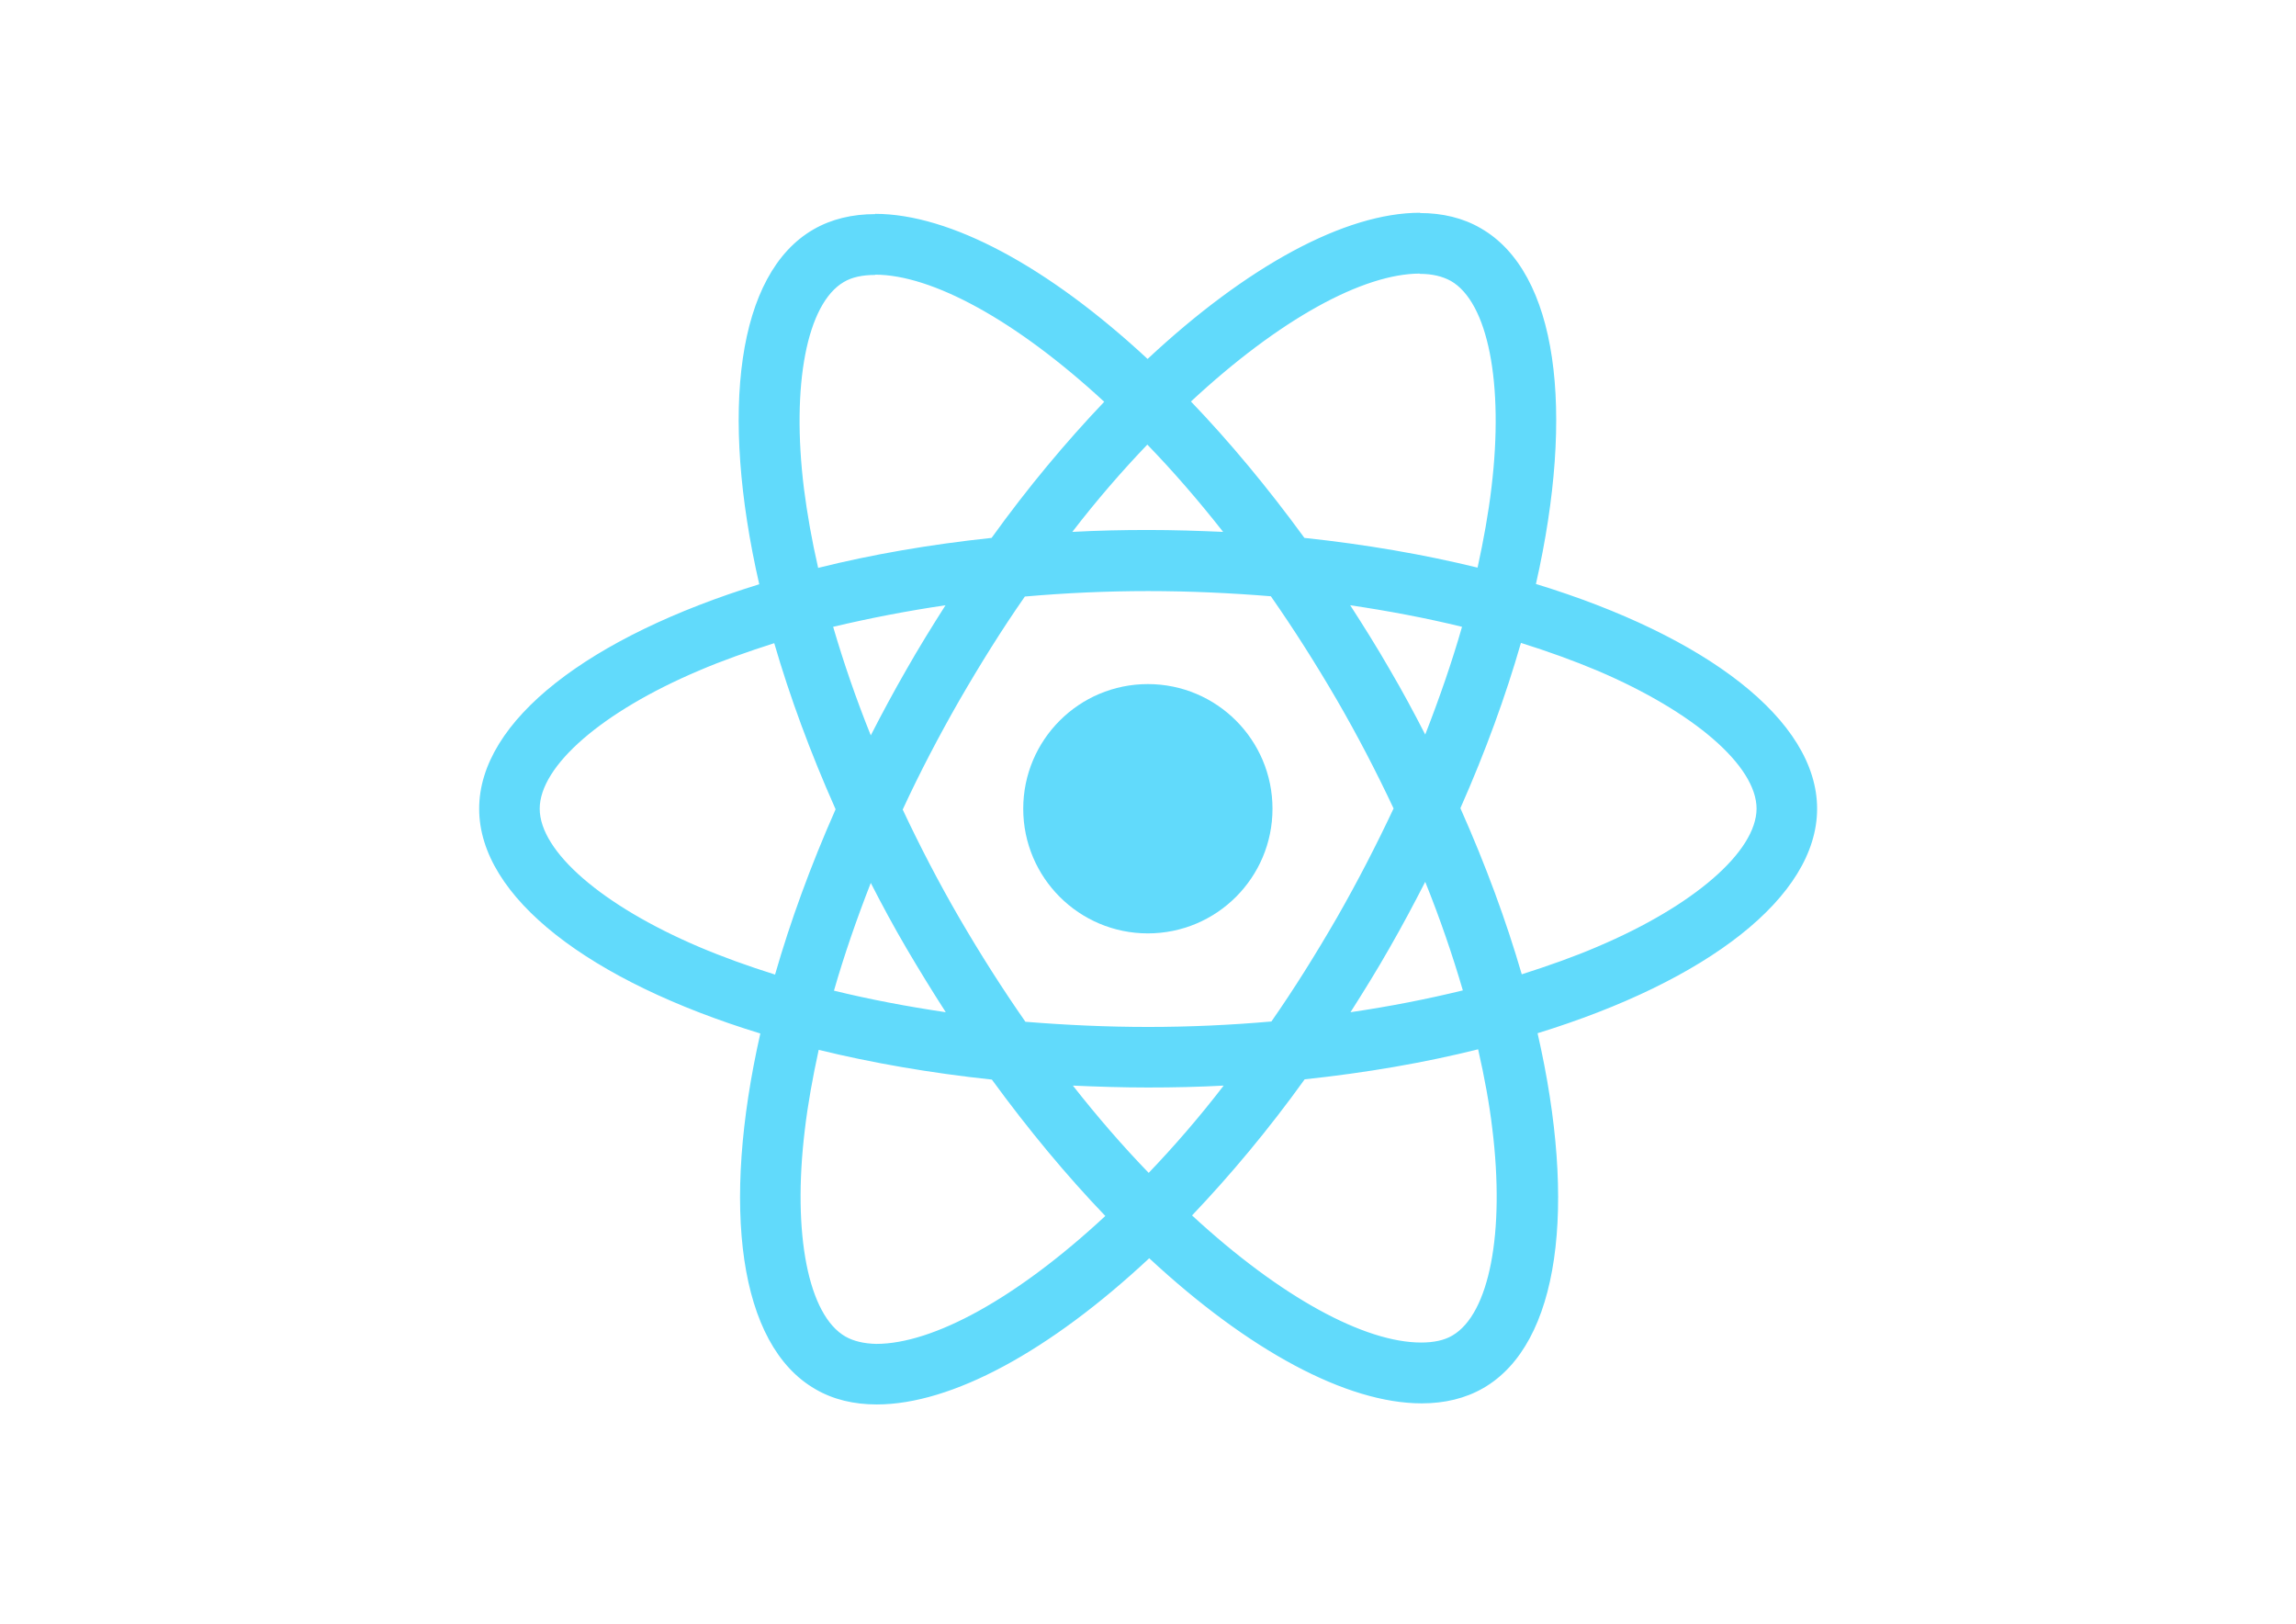
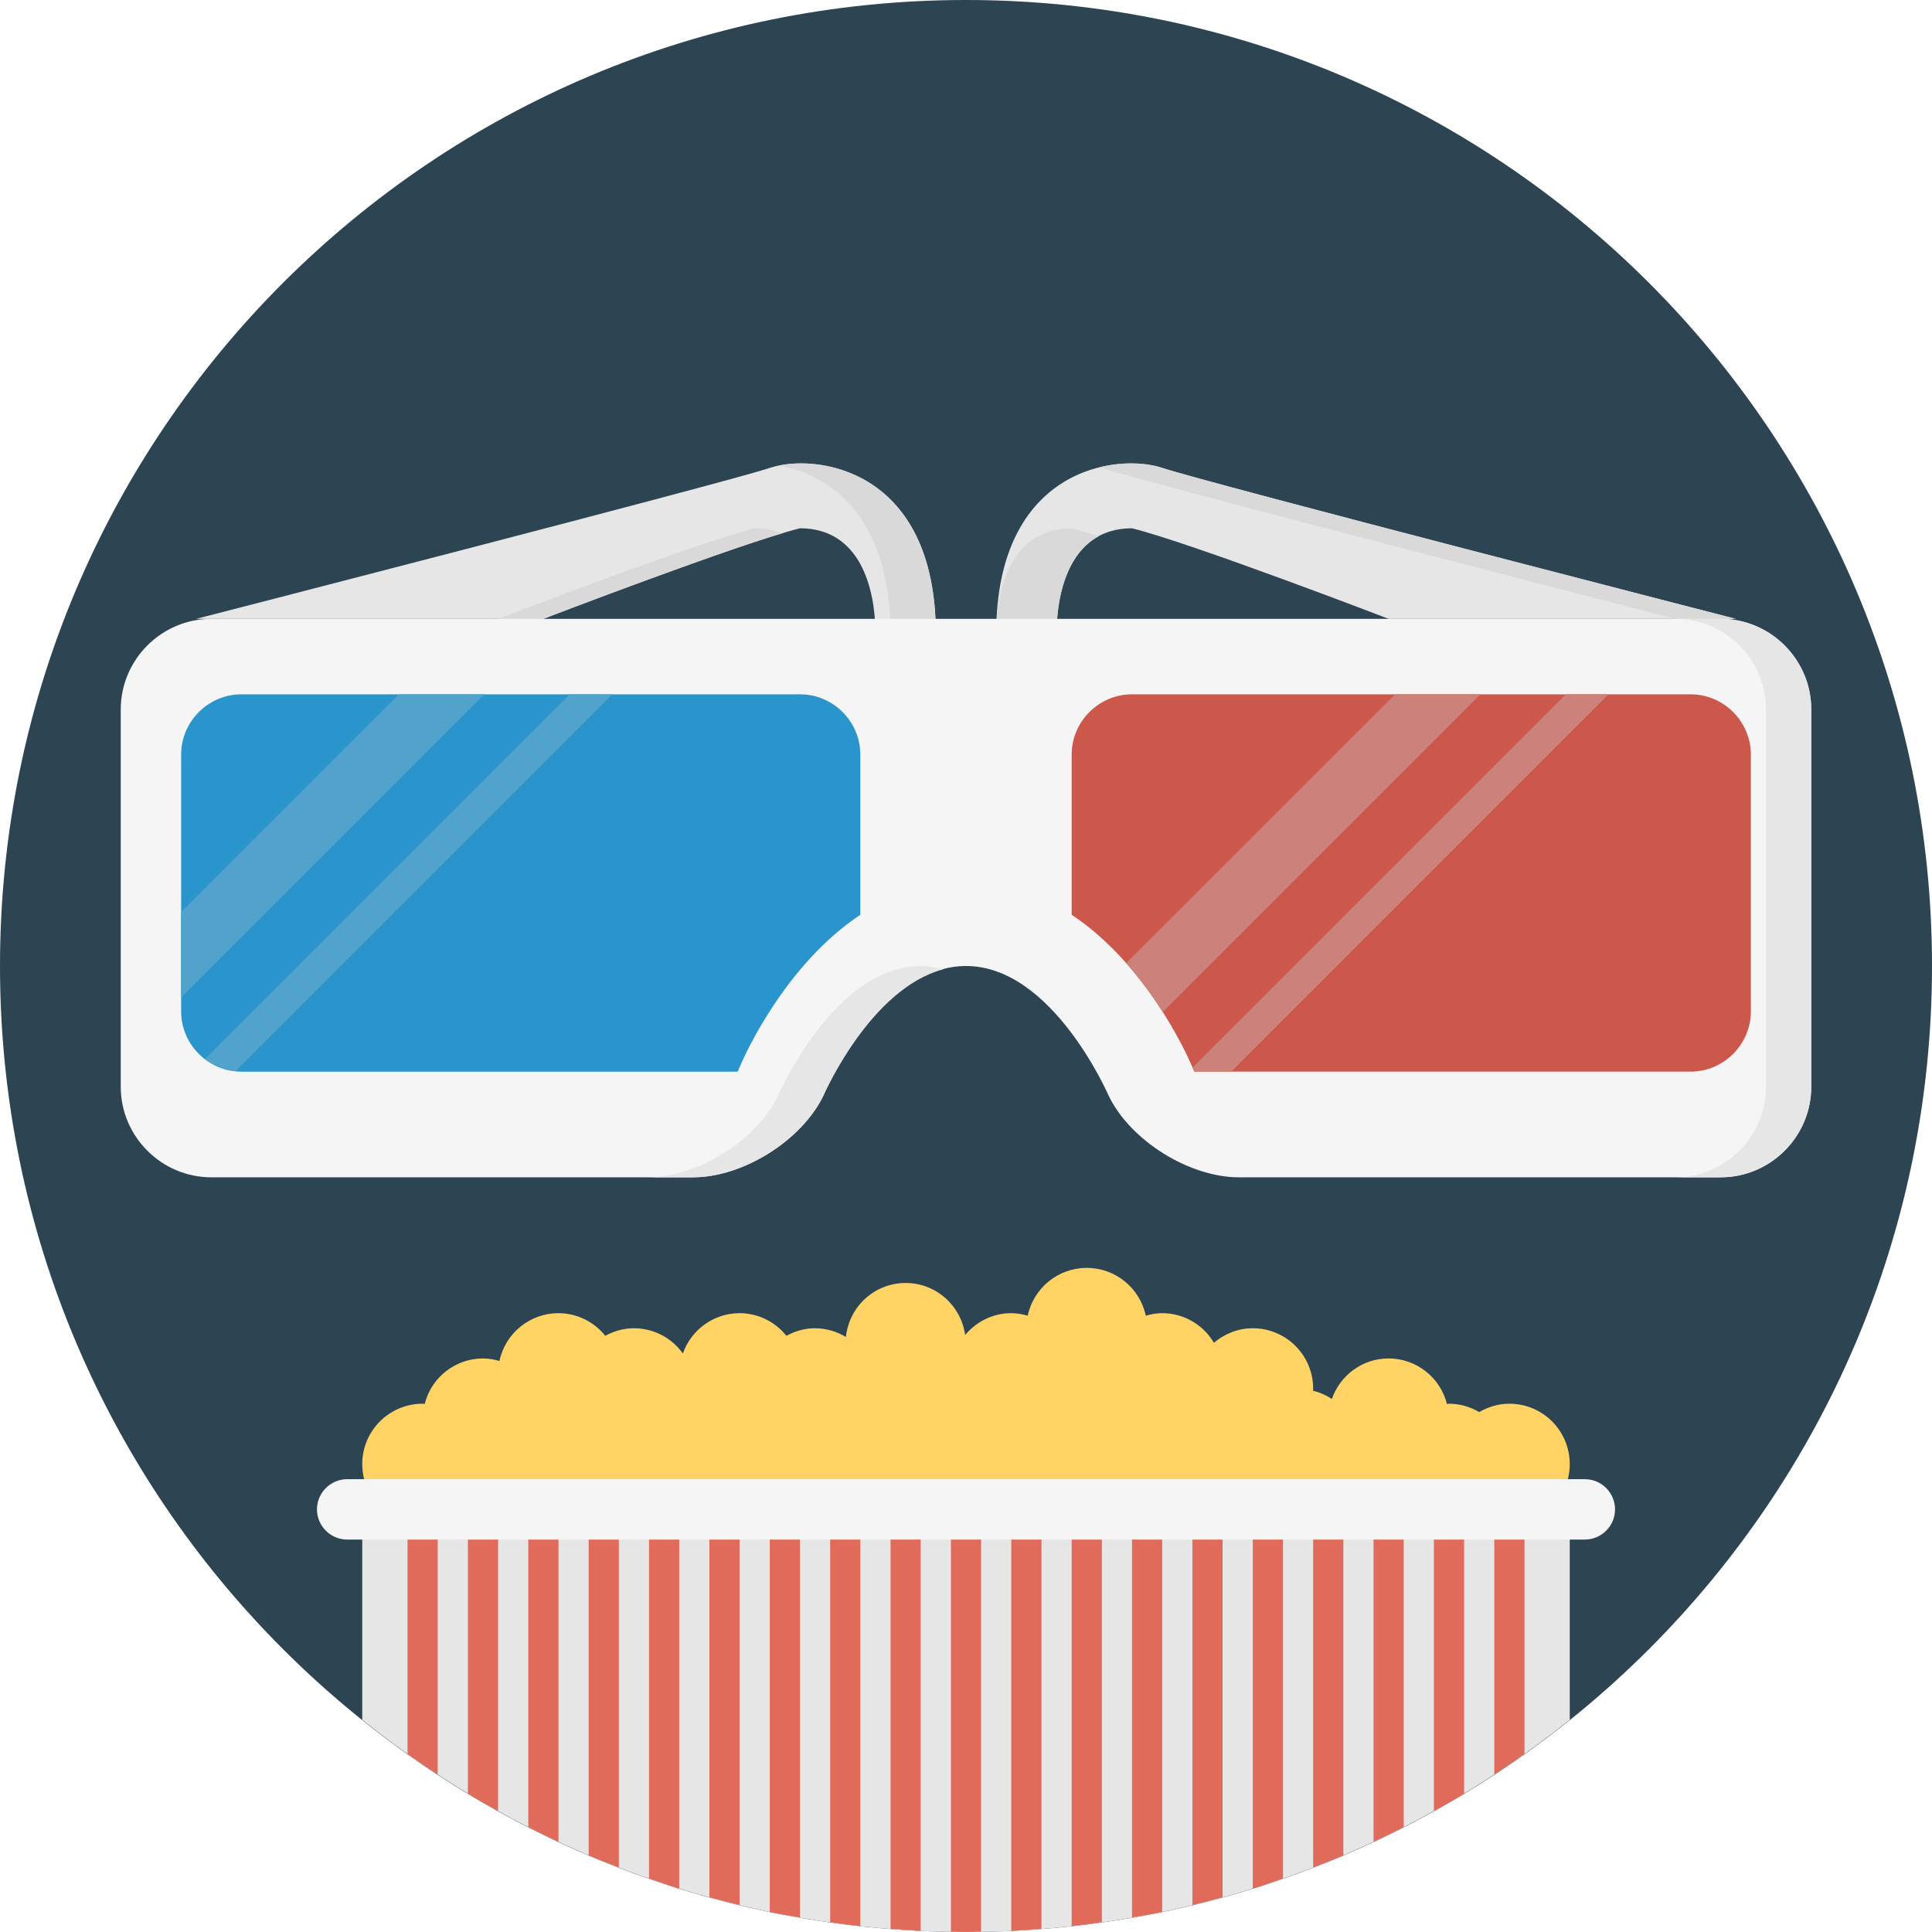
- <svg xmlns="http://www.w3.org/2000/svg" viewBox="0 0 841.9 595.3">
-   <g fill="#61DAFB">
-     <path d="M666.3 296.5c0-32.5-40.7-63.3-103.1-82.4 14.4-63.6 8-114.2-20.2-130.4-6.5-3.8-14.1-5.6-22.4-5.6v22.3c4.6 0 8.3.9 11.4 2.6 13.6 7.8 19.5 37.5 14.9 75.7-1.1 9.4-2.9 19.3-5.1 29.4-19.6-4.8-41-8.5-63.5-10.9-13.5-18.5-27.5-35.3-41.6-50 32.6-30.3 63.2-46.9 84-46.9V78c-27.5 0-63.5 19.6-99.9 53.6-36.4-33.8-72.4-53.2-99.9-53.2v22.3c20.7 0 51.4 16.5 84 46.6-14 14.7-28 31.4-41.3 49.9-22.6 2.4-44 6.1-63.6 11-2.3-10-4-19.7-5.2-29-4.7-38.2 1.1-67.9 14.6-75.8 3-1.8 6.9-2.6 11.5-2.6V78.5c-8.4 0-16 1.8-22.6 5.6-28.1 16.2-34.4 66.7-19.9 130.1-62.2 19.2-102.7 49.9-102.7 82.3 0 32.5 40.7 63.3 103.1 82.4-14.4 63.6-8 114.2 20.2 130.4 6.5 3.8 14.1 5.6 22.5 5.6 27.5 0 63.5-19.6 99.9-53.6 36.4 33.8 72.4 53.2 99.9 53.2 8.4 0 16-1.8 22.6-5.6 28.1-16.2 34.4-66.7 19.9-130.1 62-19.1 102.5-49.9 102.5-82.3zm-130.2-66.7c-3.7 12.9-8.3 26.2-13.5 39.5-4.1-8-8.4-16-13.1-24-4.6-8-9.5-15.8-14.4-23.4 14.2 2.1 27.9 4.7 41 7.9zm-45.8 106.5c-7.8 13.5-15.8 26.3-24.1 38.2-14.9 1.3-30 2-45.2 2-15.1 0-30.2-.7-45-1.9-8.3-11.9-16.4-24.6-24.2-38-7.6-13.1-14.5-26.4-20.8-39.8 6.2-13.4 13.2-26.8 20.7-39.9 7.8-13.5 15.8-26.3 24.1-38.2 14.9-1.3 30-2 45.2-2 15.1 0 30.2.7 45 1.9 8.3 11.9 16.4 24.6 24.2 38 7.6 13.1 14.5 26.4 20.8 39.8-6.3 13.4-13.2 26.8-20.7 39.9zm32.3-13c5.4 13.4 10 26.8 13.8 39.8-13.1 3.2-26.9 5.9-41.2 8 4.9-7.7 9.8-15.6 14.4-23.7 4.6-8 8.9-16.1 13-24.1zM421.2 430c-9.3-9.6-18.6-20.3-27.8-32 9 .4 18.2.7 27.5.7 9.4 0 18.7-.2 27.8-.7-9 11.7-18.3 22.4-27.5 32zm-74.4-58.9c-14.2-2.1-27.9-4.7-41-7.9 3.7-12.9 8.3-26.2 13.5-39.5 4.1 8 8.4 16 13.1 24 4.7 8 9.5 15.8 14.4 23.4zM420.7 163c9.3 9.6 18.6 20.3 27.8 32-9-.4-18.2-.7-27.5-.7-9.4 0-18.7.2-27.8.7 9-11.7 18.3-22.4 27.5-32zm-74 58.9c-4.9 7.7-9.8 15.6-14.4 23.7-4.6 8-8.9 16-13 24-5.4-13.4-10-26.8-13.8-39.8 13.1-3.1 26.9-5.8 41.2-7.9zm-90.5 125.2c-35.4-15.1-58.3-34.9-58.3-50.6 0-15.7 22.9-35.6 58.3-50.6 8.6-3.7 18-7 27.7-10.1 5.7 19.6 13.2 40 22.5 60.9-9.2 20.8-16.6 41.1-22.2 60.6-9.9-3.1-19.3-6.5-28-10.2zM310 490c-13.6-7.8-19.5-37.5-14.9-75.7 1.1-9.4 2.9-19.3 5.1-29.4 19.6 4.8 41 8.5 63.5 10.9 13.5 18.5 27.5 35.3 41.6 50-32.6 30.3-63.2 46.9-84 46.9-4.5-.1-8.3-1-11.3-2.7zm237.2-76.2c4.7 38.2-1.1 67.9-14.6 75.8-3 1.8-6.9 2.6-11.5 2.6-20.7 0-51.4-16.5-84-46.6 14-14.7 28-31.4 41.3-49.9 22.6-2.4 44-6.1 63.6-11 2.3 10.1 4.1 19.8 5.2 29.1zm38.5-66.7c-8.6 3.7-18 7-27.7 10.1-5.7-19.6-13.2-40-22.5-60.9 9.2-20.8 16.6-41.1 22.2-60.6 9.9 3.1 19.3 6.5 28.1 10.2 35.4 15.1 58.3 34.9 58.3 50.6-.1 15.7-23 35.6-58.4 50.6zM320.8 78.4z" />
-     <circle cx="420.9" cy="296.5" r="45.7" />
-     <path d="M520.5 78.1z" />
-   </g>
+ <svg xmlns="http://www.w3.org/2000/svg" xml:space="preserve" viewBox="0 0 128 128">
+   <circle cx="64" cy="64" r="64" fill="#2d4452" />
+   <path fill="#e6e6e6" d="M13 41s35-9 38-10 11 0 11 11h-4c0-3-1-7-5-7-4 1-17 6-17 6H13z" />
+   <path fill="#d9d9d9" d="M50 35c-4 1-17 6-17 6h3s10.89-4.188 15.801-5.664A4.736 4.736 0 0 0 50 35zm1.604-4.158C55.006 31.45 59 34.227 59 42h3c0-10.328-7.052-11.84-10.396-11.158z" />
+   <path fill="#e6e6e6" d="M115 41s-35-9-38-10-11 0-11 11h4c0-3 1-7 5-7 4 1 17 6 17 6h23z" />
+   <path fill="#d9d9d9" d="M71 35c-3.74 0-4.855 3.497-4.986 6.404-.006.198-.014.391-.014.596h4c0-2.35.62-5.303 2.807-6.479-.707-.22-1.325-.4-1.807-.521zm6-4c-.992-.33-2.531-.439-4.146-.043.048.014.1.027.146.043 3 1 38 10 38 10h4s-35-9-38-10z" />
+   <path fill="#f5f5f5" d="M14 41c-3.3 0-6 2.7-6 6v25c0 3.3 2.7 6 6 6h31.916c3.3 0 7.183-2.427 8.628-5.395 0 0 3.706-8.605 9.456-8.605s9.456 8.605 9.456 8.605C74.9 75.573 78.784 78 82.084 78H114c3.3 0 6-2.7 6-6V47c0-3.3-2.7-6-6-6H14z" />
+   <path fill="#e6e6e6" d="M61 64c-5.75 0-9.456 8.605-9.456 8.605C50.099 75.573 46.216 78 42.916 78h3c3.3 0 7.183-2.427 8.628-5.395 0 0 3.073-7.103 7.956-8.389A5.965 5.965 0 0 0 61 64zm53-23h-3c3.3 0 6 2.7 6 6v25c0 3.3-2.7 6-6 6h3c3.3 0 6-2.7 6-6V47c0-3.3-2.7-6-6-6z" />
+   <path fill="#cc584c" d="M112 46H75c-2.2 0-4 1.8-4 4v10.605c4.921 3.274 7.582 9.127 7.967 10.021l.16.373H112c2.2 0 4-1.8 4-4v-17C116 47.8 114.2 46 112 46z" />
+   <path fill="#2995cc" d="M49.033 70.627c.385-.895 3.046-6.746 7.967-10.021V50c0-2.2-1.8-4-4-4H16c-2.2 0-4 1.8-4 4v17c0 2.2 1.8 4 4 4h32.873l.16-.373z" />
+   <path fill="#52a3cc" d="M26.429 46 12 60.43v5.655L32.085 46zm14.142 0h-2.829L13.581 70.161a3.97 3.97 0 0 0 2.03.8L40.571 46z" />
+   <path fill="#cc827a" d="m103.742 46-24.73 24.73.115.27h2.443l25-25zM92.43 46 74.611 63.816a26.208 26.208 0 0 1 2.425 3.233l21.05-21.051L92.43 46z" />
+   <path fill="#ffd464" d="M100 101a4 4 0 0 0 0-8c-.732 0-1.41.211-2 .555A3.955 3.955 0 0 0 96 93c-.047 0-.091.014-.137.014A3.992 3.992 0 0 0 92 90c-1.746 0-3.215 1.126-3.762 2.686a3.977 3.977 0 0 0-1.252-.549c0-.046.014-.09.014-.137a4 4 0 0 0-4-4c-.986 0-1.878.371-2.575.963A3.982 3.982 0 0 0 77 87c-.38 0-.741.07-1.089.169A4 4 0 0 0 72 84a4 4 0 0 0-3.911 3.169A3.96 3.96 0 0 0 67 87c-1.232 0-2.322.57-3.056 1.447C63.673 86.502 62.02 85 60 85c-2.064 0-3.744 1.57-3.958 3.578A3.96 3.96 0 0 0 54 88c-.692 0-1.333.191-1.9.501A3.975 3.975 0 0 0 49 87a3.987 3.987 0 0 0-3.757 2.674A3.987 3.987 0 0 0 42 88c-.692 0-1.333.191-1.9.501A3.975 3.975 0 0 0 37 87a4 4 0 0 0-3.911 3.169A3.96 3.96 0 0 0 32 90a3.991 3.991 0 0 0-3.863 3.014c-.046 0-.09-.014-.137-.014a4 4 0 0 0 0 8h72z" />
+   <path fill="#e6e6e6" d="M24 113.943C34.958 122.73 48.86 128 64 128c15.141 0 29.042-5.27 40-14.057V98H24v15.943z" />
+   <path fill="#f5f5f5" d="M107 100c0 1.1-.9 2-2 2H23c-1.1 0-2-.9-2-2s.9-2 2-2h82c1.1 0 2 .9 2 2z" />
+   <path fill="#e16b5a" d="M49 102h-2v23.699c.663.183 1.329.354 2 .516V102zm-8 0h-2v20.932c.659.278 1.33.534 2 .793V102zm4 0h-2v22.457c.664.23 1.326.465 2 .675V102zm8 0h-2v24.676c.661.137 1.332.247 2 .363V102zm-20 0h-2v16.842c.658.396 1.327.776 2 1.149V102zm66 15.57a60.266 60.266 0 0 0 2-1.366V102h-2v15.57zm-70 0V102h-2v14.204c.658.468 1.324.925 2 1.366zM57 102h-2v25.357c.664.094 1.33.182 2 .254V102zm-20 0h-2v19.047c.661.337 1.326.665 2 .979V102zm34 25.611c.67-.072 1.336-.16 2-.254V102h-2v25.611zm16-3.886c.67-.259 1.341-.515 2-.793V102h-2v21.725zM61 102h-2v25.787c.665.051 1.329.105 2 .137V102zm22 23.132c.674-.21 1.336-.444 2-.675V102h-2v23.132zm8-3.107a62.675 62.675 0 0 0 2-.979V102h-2v20.025zm-12 4.19a58.6 58.6 0 0 0 2-.516V102h-2v24.215zm-12 1.709c.671-.029 1.335-.086 2-.137V102h-2v25.924zm-2 .051V102h-2v25.975c.334.006.665.025 1 .025s.666-.021 1-.025zm30-7.984a64.692 64.692 0 0 0 2-1.149V102h-2v17.991zm-20 7.048c.668-.116 1.339-.227 2-.363V102h-2v25.039z" />
</svg>
